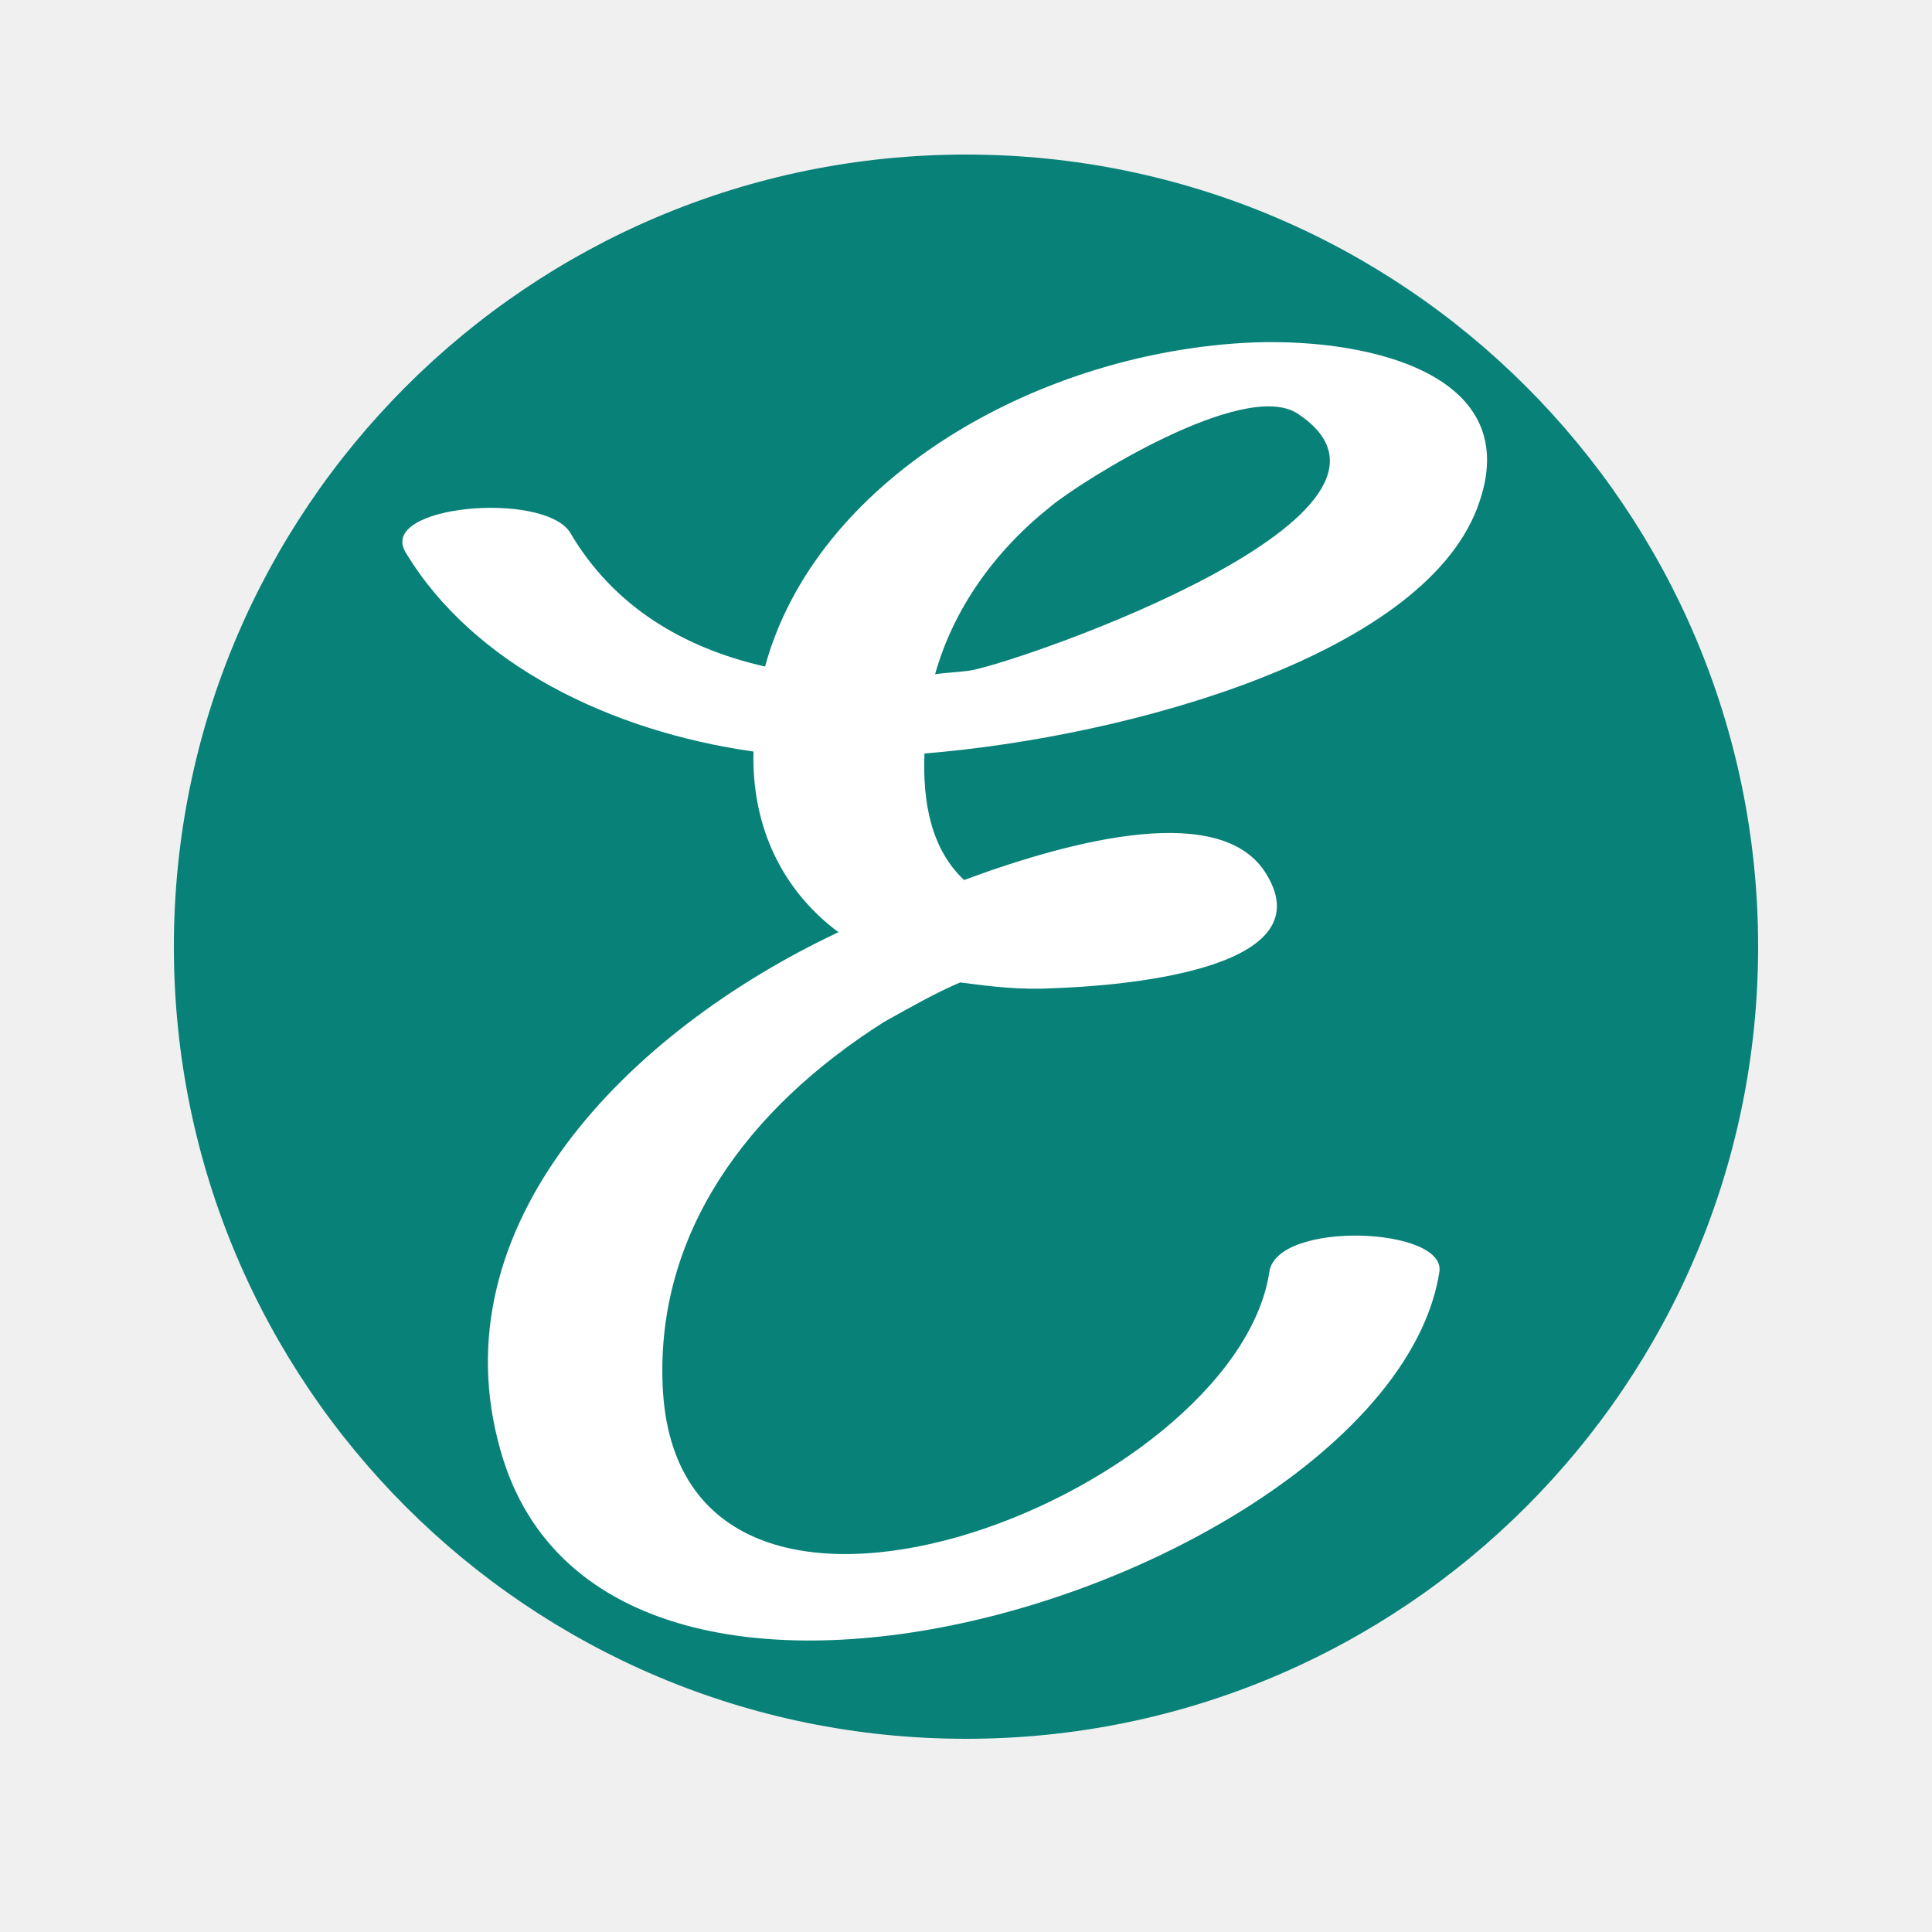
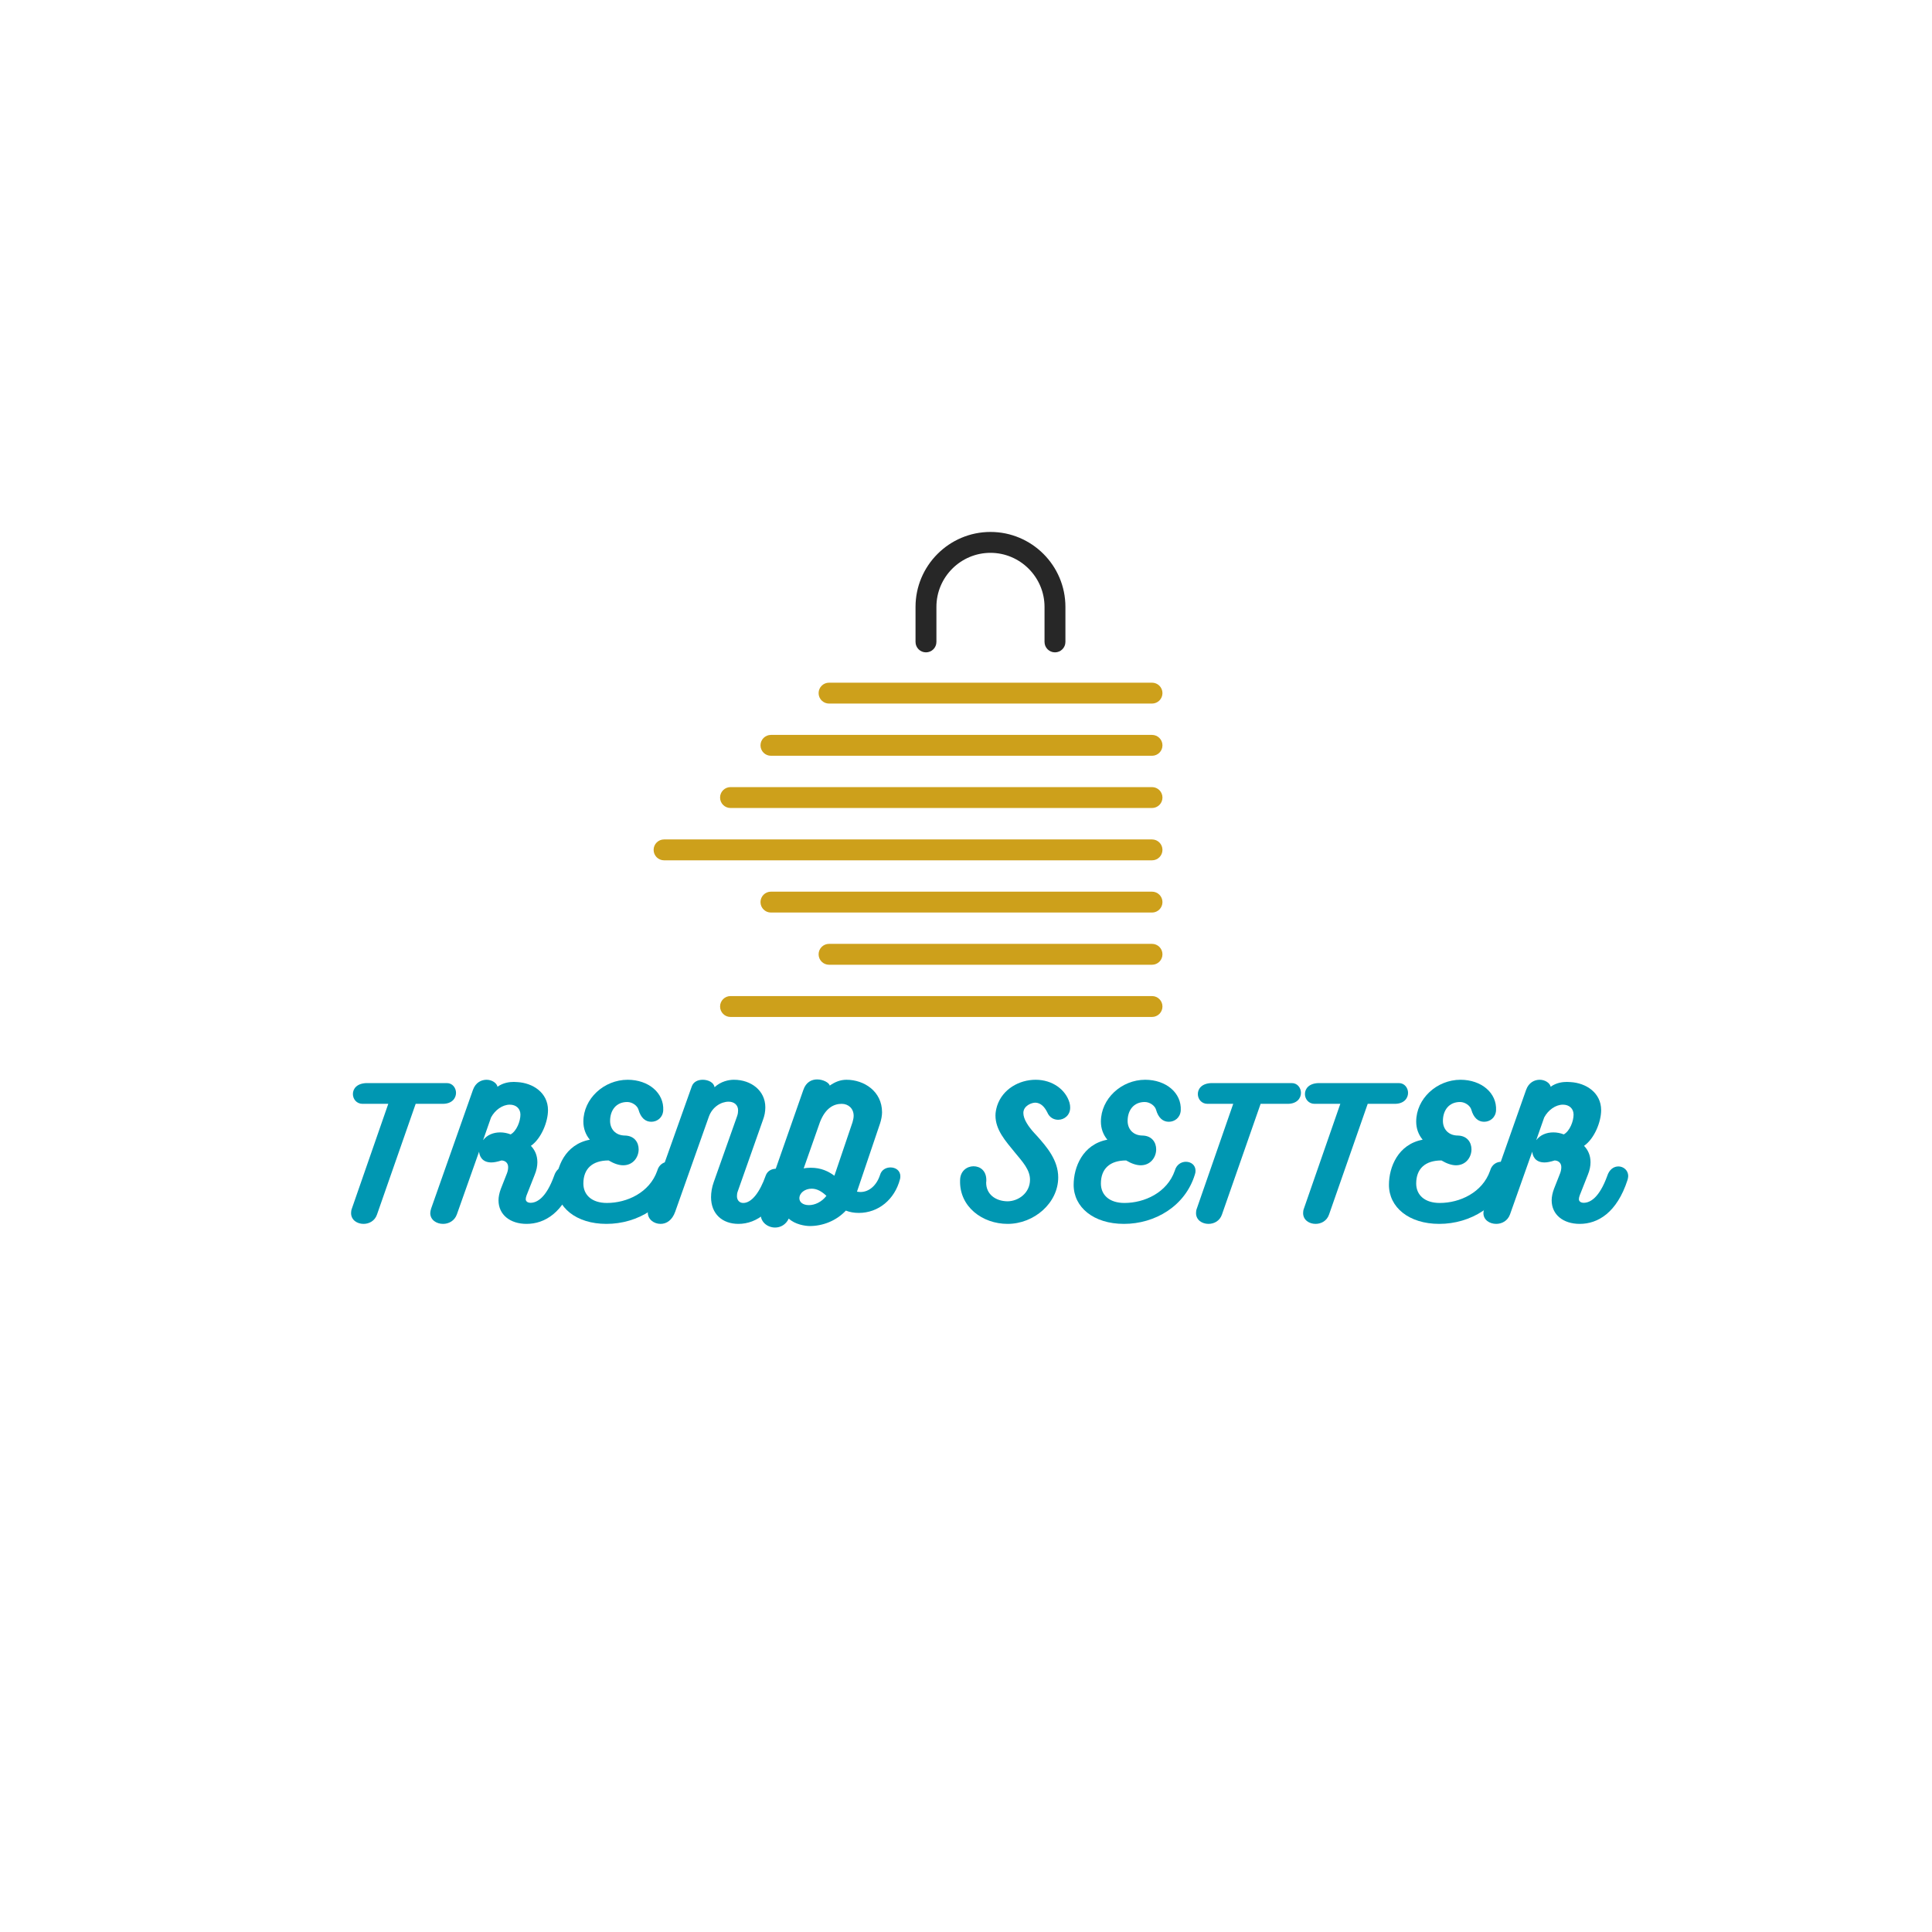
- <svg xmlns="http://www.w3.org/2000/svg" version="1.1" id="Layer_1" x="0px" y="0px" viewBox="0 0 200 200" style="enable-background:new 0 0 200 200;" xml:space="preserve">
-   <style type="text/css">
- 	.st0{fill:#088178;}
- 	.st1{fill:#FFFFFF;}
- </style>
-   <g>
-     <circle class="st0" cx="100" cy="98" r="82" />
+ <svg xmlns="http://www.w3.org/2000/svg" width="500" zoomAndPan="magnify" viewBox="0 0 375 375" height="500" preserveAspectRatio="xMidYMid meet" version="1.0">
+   <defs>
+     <g />
+     <clipPath id="63a8796197">
+       <path d="M 158 132 L 225.891 132 L 225.891 137 L 158 137 Z M 158 132 " clip-rule="nonzero" />
+     </clipPath>
+     <clipPath id="d5bd85892c">
+       <path d="M 147 142 L 225.891 142 L 225.891 147 L 147 147 Z M 147 142 " clip-rule="nonzero" />
+     </clipPath>
+     <clipPath id="888ef02542">
+       <path d="M 139 152 L 225.891 152 L 225.891 157 L 139 157 Z M 139 152 " clip-rule="nonzero" />
+     </clipPath>
+     <clipPath id="dc5fdb6de2">
+       <path d="M 126.891 162 L 225.891 162 L 225.891 167 L 126.891 167 Z M 126.891 162 " clip-rule="nonzero" />
+     </clipPath>
+     <clipPath id="ce01dd7ede">
+       <path d="M 147 173 L 225.891 173 L 225.891 178 L 147 178 Z M 147 173 " clip-rule="nonzero" />
+     </clipPath>
+     <clipPath id="defa5648ae">
+       <path d="M 158 183 L 225.891 183 L 225.891 188 L 158 188 Z M 158 183 " clip-rule="nonzero" />
+     </clipPath>
+     <clipPath id="a1504ac52b">
+       <path d="M 139 193 L 225.891 193 L 225.891 198 L 139 198 Z M 139 193 " clip-rule="nonzero" />
+     </clipPath>
+   </defs>
+   <rect x="-37.5" width="450" fill="#ffffff" y="-37.5" height="450" fill-opacity="1" />
+   <rect x="-37.5" width="450" fill="#ffffff" y="-37.5" height="450" fill-opacity="1" />
+   <path fill="#272727" d="M 179.73 126.621 C 180.852 126.621 181.758 125.715 181.758 124.594 L 181.758 117.797 C 181.758 112.004 186.48 107.305 192.25 107.305 C 198.02 107.305 202.742 112.027 202.742 117.797 L 202.742 124.594 C 202.742 125.715 203.648 126.621 204.77 126.621 C 205.891 126.621 206.797 125.715 206.797 124.594 L 206.797 117.797 C 206.797 109.762 200.262 103.25 192.25 103.25 C 184.238 103.25 177.703 109.785 177.703 117.797 L 177.703 124.594 C 177.703 125.715 178.609 126.621 179.73 126.621 Z M 179.73 126.621 " fill-opacity="1" fill-rule="nonzero" />
+   <g clip-path="url(#63a8796197)">
+     <path fill="#cda01b" d="M 160.918 136.562 L 223.605 136.562 C 224.727 136.562 225.633 135.656 225.633 134.535 C 225.633 133.414 224.727 132.508 223.605 132.508 L 160.918 132.508 C 159.797 132.508 158.891 133.414 158.891 134.535 C 158.891 135.656 159.797 136.562 160.918 136.562 Z M 160.918 136.562 " fill-opacity="1" fill-rule="nonzero" />
  </g>
-   <g>
-     <path class="st1" d="M95.7,78c-0.2,5.1,0.7,9.9,4.1,13.1c11.6-4.3,26.8-8.1,31.3-0.6c6.2,10.1-15.9,11.6-22.1,11.8   c-3.4,0.2-6.6-0.2-9.6-0.6c-2.6,1.1-5.2,2.6-7.9,4.1c-14.2,9-23.6,21.9-22.9,37.7c1.5,34.1,59.2,11.4,62.8-11.8   c0.7-5.4,18.4-4.7,17.6,0c-4.9,30.9-86.2,57.9-97.2,18.4c-6.6-23.2,13.1-43.3,35-53.6c-5.8-4.3-9-10.9-8.8-18.7   c-14.8-2.1-29-9-36-20.6c-3-4.9,14.2-6.4,17-2.1c4.5,7.7,11.8,12,20.2,13.9c5.2-19.1,27.5-32.2,49.5-33.5c12-0.7,29,2.8,24.5,16.3   C148.1,67.7,116.8,76.3,95.7,78z M134.3,42.8c-5.6-3.6-22.5,7.1-25.5,9.6C103,57,98.7,63,96.8,69.8c1.3-0.2,2.4-0.2,3.7-0.4   C106,68.4,150,53.1,134.3,42.8z" />
+   <g clip-path="url(#d5bd85892c)">
+     <path fill="#cda01b" d="M 149.641 146.695 L 223.605 146.695 C 224.727 146.695 225.633 145.789 225.633 144.672 C 225.633 143.551 224.727 142.645 223.605 142.645 L 149.641 142.645 C 148.52 142.645 147.613 143.551 147.613 144.672 C 147.613 145.789 148.52 146.695 149.641 146.695 Z M 149.641 146.695 " fill-opacity="1" fill-rule="nonzero" />
+   </g>
+   <g clip-path="url(#888ef02542)">
+     <path fill="#cda01b" d="M 141.793 156.832 L 223.605 156.832 C 224.727 156.832 225.633 155.926 225.633 154.805 C 225.633 153.684 224.727 152.777 223.605 152.777 L 141.793 152.777 C 140.672 152.777 139.766 153.684 139.766 154.805 C 139.766 155.926 140.672 156.832 141.793 156.832 Z M 141.793 156.832 " fill-opacity="1" fill-rule="nonzero" />
+   </g>
+   <g clip-path="url(#dc5fdb6de2)">
+     <path fill="#cda01b" d="M 128.895 166.988 L 223.605 166.988 C 224.727 166.988 225.633 166.082 225.633 164.961 C 225.633 163.84 224.727 162.934 223.605 162.934 L 128.895 162.934 C 127.773 162.934 126.867 163.84 126.867 164.961 C 126.867 166.082 127.773 166.988 128.895 166.988 Z M 128.895 166.988 " fill-opacity="1" fill-rule="nonzero" />
+   </g>
+   <g clip-path="url(#ce01dd7ede)">
+     <path fill="#cda01b" d="M 223.605 173.07 L 149.641 173.07 C 148.52 173.07 147.613 173.977 147.613 175.098 C 147.613 176.219 148.52 177.125 149.641 177.125 L 223.605 177.125 C 224.727 177.125 225.633 176.219 225.633 175.098 C 225.633 173.977 224.727 173.07 223.605 173.07 Z M 223.605 173.07 " fill-opacity="1" fill-rule="nonzero" />
+   </g>
+   <g clip-path="url(#defa5648ae)">
+     <path fill="#cda01b" d="M 223.605 183.203 L 160.918 183.203 C 159.797 183.203 158.891 184.109 158.891 185.23 C 158.891 186.352 159.797 187.258 160.918 187.258 L 223.605 187.258 C 224.727 187.258 225.633 186.352 225.633 185.23 C 225.633 184.109 224.727 183.203 223.605 183.203 Z M 223.605 183.203 " fill-opacity="1" fill-rule="nonzero" />
+   </g>
+   <g clip-path="url(#a1504ac52b)">
+     <path fill="#cda01b" d="M 225.633 195.363 C 225.633 194.242 224.727 193.336 223.605 193.336 L 141.793 193.336 C 140.672 193.336 139.766 194.242 139.766 195.363 C 139.766 196.484 140.672 197.391 141.793 197.391 L 223.605 197.391 C 224.727 197.391 225.633 196.484 225.633 195.363 Z M 225.633 195.363 " fill-opacity="1" fill-rule="nonzero" />
+   </g>
+   <g fill="#0097b2" fill-opacity="1">
+     <g transform="translate(64.0833, 237.5549)">
+       <g>
+         <path d="M 22.656 -27.328 L 7.027 -27.328 C 5.188 -27.266 4.414 -26.234 4.414 -25.203 C 4.414 -24.234 5.125 -23.301 6.285 -23.301 L 11.281 -23.301 L 4.223 -2.996 C 4.094 -2.676 4.062 -2.352 4.062 -2.094 C 4.062 -0.742 5.254 0 6.477 0 C 7.574 0 8.668 -0.582 9.09 -1.805 L 16.598 -23.301 L 21.852 -23.301 C 23.656 -23.301 24.43 -24.395 24.43 -25.426 C 24.43 -26.395 23.75 -27.328 22.656 -27.328 Z M 22.656 -27.328 " />
+       </g>
+     </g>
+   </g>
+   <g fill="#0097b2" fill-opacity="1">
+     <g transform="translate(84.86971, 237.5549)">
+       <g>
+         <path d="M 22.656 -9.25 C 21.172 -5.188 19.434 -4.094 18.113 -4.094 C 17.531 -4.094 17.176 -4.383 17.176 -4.801 C 17.176 -5.027 17.242 -5.254 17.34 -5.543 L 18.918 -9.539 C 19.273 -10.41 19.434 -11.215 19.434 -11.957 C 19.434 -13.309 18.949 -14.34 18.176 -15.148 C 20.176 -16.531 21.496 -19.789 21.496 -22.074 C 21.496 -25.461 18.562 -27.359 15.535 -27.523 C 15.371 -27.523 15.148 -27.555 14.855 -27.555 C 14.051 -27.555 12.828 -27.426 11.699 -26.621 C 11.539 -27.359 10.602 -27.973 9.57 -27.973 C 8.574 -27.973 7.445 -27.457 6.93 -26.008 L -1.191 -2.965 C -1.289 -2.645 -1.355 -2.352 -1.355 -2.094 C -1.355 -0.773 -0.16 0 1.129 0 C 2.223 0 3.352 -0.582 3.805 -1.836 L 8.121 -14.02 C 8.188 -13.277 8.605 -11.926 10.508 -11.926 C 11.023 -11.926 11.668 -12.055 12.473 -12.312 C 13.277 -12.277 13.762 -11.762 13.762 -11.023 C 13.762 -10.637 13.695 -10.25 13.535 -9.828 L 12.344 -6.801 C 12.055 -6.027 11.891 -5.254 11.891 -4.578 C 11.891 -1.773 14.148 0 17.34 0 C 20.852 0 24.559 -2.16 26.621 -8.539 C 26.684 -8.797 26.75 -9.055 26.75 -9.281 C 26.75 -10.41 25.812 -11.152 24.848 -11.152 C 23.977 -11.152 23.074 -10.602 22.656 -9.25 Z M 8.895 -16.242 L 10.441 -20.656 C 11.215 -22.109 12.664 -23.141 14.082 -23.141 C 15.309 -23.141 16.145 -22.367 16.145 -21.207 C 16.145 -19.918 15.406 -18.016 14.246 -17.371 C 13.566 -17.629 12.891 -17.758 12.215 -17.758 C 10.895 -17.758 9.668 -17.273 8.895 -16.242 Z M 8.895 -16.242 " />
+       </g>
+     </g>
+   </g>
+   <g fill="#0097b2" fill-opacity="1">
+     <g transform="translate(108.0087, 237.5549)">
+       <g>
+         <path d="M 19.562 -10.312 C 18.078 -6.059 13.664 -4.062 9.797 -4.062 C 6.832 -4.062 5.223 -5.641 5.223 -7.832 C 5.223 -10.699 6.961 -12.312 10.121 -12.312 C 11.215 -11.668 12.148 -11.375 12.957 -11.375 C 14.891 -11.375 15.953 -12.957 15.953 -14.469 C 15.953 -15.793 15.148 -17.082 13.344 -17.145 C 11.41 -17.145 10.41 -18.465 10.41 -19.98 C 10.41 -22.074 11.602 -23.656 13.73 -23.656 C 14.727 -23.656 15.695 -22.945 15.922 -22.172 C 16.371 -20.562 17.273 -19.82 18.402 -19.82 C 19.531 -19.82 20.625 -20.594 20.723 -22.012 C 20.914 -25.426 17.855 -27.973 13.824 -27.973 C 9.219 -27.973 5.223 -24.301 5.223 -19.852 C 5.223 -18.5 5.672 -17.305 6.477 -16.34 C 1.676 -15.438 -0.066 -10.988 -0.066 -7.574 C -0.066 -3.223 3.805 0 9.699 0 C 15.727 0 21.594 -3.449 23.461 -9.57 C 23.559 -9.828 23.59 -10.086 23.59 -10.312 C 23.59 -11.441 22.688 -12.055 21.723 -12.055 C 20.82 -12.055 19.883 -11.504 19.562 -10.312 Z M 19.562 -10.312 " />
+       </g>
+     </g>
+   </g>
+   <g fill="#0097b2" fill-opacity="1">
+     <g transform="translate(127.6349, 237.5549)">
+       <g>
+         <path d="M 22.977 -10.699 C 22.141 -10.699 21.301 -10.281 20.98 -9.348 C 19.852 -6.156 18.273 -4.062 16.629 -4.062 C 15.855 -4.062 15.406 -4.641 15.406 -5.383 C 15.406 -5.672 15.438 -5.996 15.566 -6.316 L 20.465 -20.207 C 20.754 -20.98 20.914 -21.754 20.914 -22.625 C 20.914 -25.879 18.145 -27.973 14.824 -27.973 C 13.824 -27.973 12.312 -27.684 11.055 -26.523 C 10.926 -27.457 9.828 -27.973 8.766 -27.973 C 7.832 -27.973 6.961 -27.586 6.641 -26.684 L -1.742 -3.125 C -1.871 -2.805 -1.902 -2.48 -1.902 -2.223 C -1.902 -0.871 -0.711 0 0.582 0 C 1.742 0 2.836 -0.711 3.418 -2.352 L 9.957 -20.82 C 10.637 -22.719 12.344 -23.719 13.793 -23.719 C 14.824 -23.719 15.629 -23.105 15.629 -22.043 C 15.629 -21.723 15.598 -21.367 15.438 -20.914 L 10.895 -8.09 C 10.539 -7.09 10.379 -6.09 10.379 -5.188 C 10.379 -1.965 12.535 0 15.695 0 C 19.273 0 22.816 -2.547 24.848 -8.508 C 24.91 -8.734 24.945 -8.926 24.945 -9.121 C 24.945 -10.121 23.977 -10.699 22.977 -10.699 Z M 22.977 -10.699 " />
+       </g>
+     </g>
+   </g>
+   <g fill="#0097b2" fill-opacity="1">
+     <g transform="translate(149.0337, 237.5549)">
+       <g>
+         <path d="M 21.785 -9.508 C 21.141 -7.508 19.691 -6.188 17.984 -6.188 C 17.758 -6.188 17.531 -6.219 17.305 -6.254 L 21.785 -19.496 C 22.012 -20.176 22.172 -21.012 22.172 -21.656 C 22.172 -25.75 18.66 -27.973 15.277 -27.973 C 14.117 -27.973 13.086 -27.586 12.02 -26.844 C 11.891 -27.395 10.766 -28.039 9.57 -28.039 C 8.508 -28.039 7.414 -27.523 6.898 -26.008 L -1.16 -2.996 C -1.32 -2.578 -1.387 -2.223 -1.387 -1.871 C -1.387 -0.289 0 0.711 1.418 0.711 C 2.449 0.711 3.512 0.16 4.062 -1.031 C 5.285 0.129 7.285 0.418 8.152 0.418 C 10.602 0.418 13.246 -0.547 15.148 -2.578 C 15.887 -2.289 16.695 -2.129 17.66 -2.129 C 21.465 -2.129 24.621 -4.738 25.652 -8.668 C 25.719 -8.863 25.719 -9.055 25.719 -9.25 C 25.719 -10.379 24.781 -10.957 23.816 -10.957 C 22.945 -10.957 22.074 -10.508 21.785 -9.508 Z M 6.961 -10.766 L 10.121 -19.754 C 11.215 -22.559 12.859 -23.301 14.34 -23.301 C 15.629 -23.301 16.66 -22.398 16.66 -20.98 C 16.66 -20.594 16.566 -20.176 16.438 -19.723 L 12.922 -9.348 C 11.73 -10.215 10.344 -10.895 8.348 -10.895 C 7.863 -10.895 7.379 -10.859 6.961 -10.766 Z M 7.992 -3.641 C 6.801 -3.641 6.125 -4.223 6.125 -4.965 C 6.125 -5.996 7.188 -6.832 8.508 -6.832 C 9.637 -6.832 10.539 -6.219 11.375 -5.445 C 10.473 -4.254 9.121 -3.641 7.992 -3.641 Z M 7.992 -3.641 " />
+       </g>
+     </g>
+   </g>
+   <g fill="#0097b2" fill-opacity="1">
+     <g transform="translate(171.2058, 237.5549)">
+       <g />
+     </g>
+   </g>
+   <g fill="#0097b2" fill-opacity="1">
+     <g transform="translate(185.0313, 237.5549)">
+       <g>
+         <path d="M 15.984 -27.973 C 12.793 -27.973 9.57 -26.168 8.508 -22.914 C 8.316 -22.27 8.188 -21.656 8.188 -21.043 C 8.188 -18.242 10.121 -16.113 11.957 -13.859 C 13.473 -12.02 14.891 -10.508 14.891 -8.574 C 14.891 -5.961 12.602 -4.383 10.508 -4.383 C 8.188 -4.414 6.348 -5.77 6.383 -8.059 C 6.414 -8.219 6.414 -8.379 6.414 -8.508 C 6.414 -10.344 5.188 -11.184 3.934 -11.184 C 2.645 -11.184 1.32 -10.25 1.32 -8.445 C 1.16 -3.32 5.672 0 10.539 0 C 15.695 0 20.367 -4.062 20.367 -9.023 C 20.367 -12.375 18.145 -14.953 16.18 -17.145 L 15.793 -17.562 C 14.566 -18.887 13.602 -20.336 13.602 -21.527 C 13.602 -22.945 15.242 -23.559 15.984 -23.527 C 16.984 -23.461 17.691 -22.754 18.242 -21.656 C 18.66 -20.656 19.496 -20.207 20.367 -20.207 C 21.527 -20.207 22.688 -21.078 22.688 -22.559 C 22.688 -22.883 22.656 -23.172 22.559 -23.527 C 21.816 -26.039 19.273 -27.973 15.984 -27.973 Z M 15.984 -27.973 " />
+       </g>
+     </g>
+   </g>
+   <g fill="#0097b2" fill-opacity="1">
+     <g transform="translate(208.4603, 237.5549)">
+       <g>
+         <path d="M 19.562 -10.312 C 18.078 -6.059 13.664 -4.062 9.797 -4.062 C 6.832 -4.062 5.223 -5.641 5.223 -7.832 C 5.223 -10.699 6.961 -12.312 10.121 -12.312 C 11.215 -11.668 12.148 -11.375 12.957 -11.375 C 14.891 -11.375 15.953 -12.957 15.953 -14.469 C 15.953 -15.793 15.148 -17.082 13.344 -17.145 C 11.41 -17.145 10.41 -18.465 10.41 -19.98 C 10.41 -22.074 11.602 -23.656 13.73 -23.656 C 14.727 -23.656 15.695 -22.945 15.922 -22.172 C 16.371 -20.562 17.273 -19.82 18.402 -19.82 C 19.531 -19.82 20.625 -20.594 20.723 -22.012 C 20.914 -25.426 17.855 -27.973 13.824 -27.973 C 9.219 -27.973 5.223 -24.301 5.223 -19.852 C 5.223 -18.5 5.672 -17.305 6.477 -16.34 C 1.676 -15.438 -0.066 -10.988 -0.066 -7.574 C -0.066 -3.223 3.805 0 9.699 0 C 15.727 0 21.594 -3.449 23.461 -9.57 C 23.559 -9.828 23.59 -10.086 23.59 -10.312 C 23.59 -11.441 22.688 -12.055 21.723 -12.055 C 20.82 -12.055 19.883 -11.504 19.562 -10.312 Z M 19.562 -10.312 " />
+       </g>
+     </g>
+   </g>
+   <g fill="#0097b2" fill-opacity="1">
+     <g transform="translate(228.0866, 237.5549)">
+       <g>
+         <path d="M 22.656 -27.328 L 7.027 -27.328 C 5.188 -27.266 4.414 -26.234 4.414 -25.203 C 4.414 -24.234 5.125 -23.301 6.285 -23.301 L 11.281 -23.301 L 4.223 -2.996 C 4.094 -2.676 4.062 -2.352 4.062 -2.094 C 4.062 -0.742 5.254 0 6.477 0 C 7.574 0 8.668 -0.582 9.09 -1.805 L 16.598 -23.301 L 21.852 -23.301 C 23.656 -23.301 24.43 -24.395 24.43 -25.426 C 24.43 -26.395 23.75 -27.328 22.656 -27.328 Z M 22.656 -27.328 " />
+       </g>
+     </g>
+   </g>
+   <g fill="#0097b2" fill-opacity="1">
+     <g transform="translate(248.873, 237.5549)">
+       <g>
+         <path d="M 22.656 -27.328 L 7.027 -27.328 C 5.188 -27.266 4.414 -26.234 4.414 -25.203 C 4.414 -24.234 5.125 -23.301 6.285 -23.301 L 11.281 -23.301 L 4.223 -2.996 C 4.094 -2.676 4.062 -2.352 4.062 -2.094 C 4.062 -0.742 5.254 0 6.477 0 C 7.574 0 8.668 -0.582 9.09 -1.805 L 16.598 -23.301 L 21.852 -23.301 C 23.656 -23.301 24.43 -24.395 24.43 -25.426 C 24.43 -26.395 23.75 -27.328 22.656 -27.328 Z M 22.656 -27.328 " />
+       </g>
+     </g>
+   </g>
+   <g fill="#0097b2" fill-opacity="1">
+     <g transform="translate(269.6594, 237.5549)">
+       <g>
+         <path d="M 19.562 -10.312 C 18.078 -6.059 13.664 -4.062 9.797 -4.062 C 6.832 -4.062 5.223 -5.641 5.223 -7.832 C 5.223 -10.699 6.961 -12.312 10.121 -12.312 C 11.215 -11.668 12.148 -11.375 12.957 -11.375 C 14.891 -11.375 15.953 -12.957 15.953 -14.469 C 15.953 -15.793 15.148 -17.082 13.344 -17.145 C 11.41 -17.145 10.41 -18.465 10.41 -19.98 C 10.41 -22.074 11.602 -23.656 13.73 -23.656 C 14.727 -23.656 15.695 -22.945 15.922 -22.172 C 16.371 -20.562 17.273 -19.82 18.402 -19.82 C 19.531 -19.82 20.625 -20.594 20.723 -22.012 C 20.914 -25.426 17.855 -27.973 13.824 -27.973 C 9.219 -27.973 5.223 -24.301 5.223 -19.852 C 5.223 -18.5 5.672 -17.305 6.477 -16.34 C 1.676 -15.438 -0.066 -10.988 -0.066 -7.574 C -0.066 -3.223 3.805 0 9.699 0 C 15.727 0 21.594 -3.449 23.461 -9.57 C 23.559 -9.828 23.59 -10.086 23.59 -10.312 C 23.59 -11.441 22.688 -12.055 21.723 -12.055 C 20.82 -12.055 19.883 -11.504 19.562 -10.312 Z M 19.562 -10.312 " />
+       </g>
+     </g>
+   </g>
+   <g fill="#0097b2" fill-opacity="1">
+     <g transform="translate(289.2857, 237.5549)">
+       <g>
+         <path d="M 22.656 -9.25 C 21.172 -5.188 19.434 -4.094 18.113 -4.094 C 17.531 -4.094 17.176 -4.383 17.176 -4.801 C 17.176 -5.027 17.242 -5.254 17.34 -5.543 L 18.918 -9.539 C 19.273 -10.41 19.434 -11.215 19.434 -11.957 C 19.434 -13.309 18.949 -14.34 18.176 -15.148 C 20.176 -16.531 21.496 -19.789 21.496 -22.074 C 21.496 -25.461 18.562 -27.359 15.535 -27.523 C 15.371 -27.523 15.148 -27.555 14.855 -27.555 C 14.051 -27.555 12.828 -27.426 11.699 -26.621 C 11.539 -27.359 10.602 -27.973 9.57 -27.973 C 8.574 -27.973 7.445 -27.457 6.93 -26.008 L -1.191 -2.965 C -1.289 -2.645 -1.355 -2.352 -1.355 -2.094 C -1.355 -0.773 -0.16 0 1.129 0 C 2.223 0 3.352 -0.582 3.805 -1.836 L 8.121 -14.02 C 8.188 -13.277 8.605 -11.926 10.508 -11.926 C 11.023 -11.926 11.668 -12.055 12.473 -12.312 C 13.277 -12.277 13.762 -11.762 13.762 -11.023 C 13.762 -10.637 13.695 -10.25 13.535 -9.828 L 12.344 -6.801 C 12.055 -6.027 11.891 -5.254 11.891 -4.578 C 11.891 -1.773 14.148 0 17.34 0 C 20.852 0 24.559 -2.16 26.621 -8.539 C 26.684 -8.797 26.75 -9.055 26.75 -9.281 C 26.75 -10.41 25.812 -11.152 24.848 -11.152 C 23.977 -11.152 23.074 -10.602 22.656 -9.25 Z M 8.895 -16.242 L 10.441 -20.656 C 11.215 -22.109 12.664 -23.141 14.082 -23.141 C 15.309 -23.141 16.145 -22.367 16.145 -21.207 C 16.145 -19.918 15.406 -18.016 14.246 -17.371 C 13.566 -17.629 12.891 -17.758 12.215 -17.758 C 10.895 -17.758 9.668 -17.273 8.895 -16.242 Z M 8.895 -16.242 " />
+       </g>
+     </g>
  </g>
</svg>
